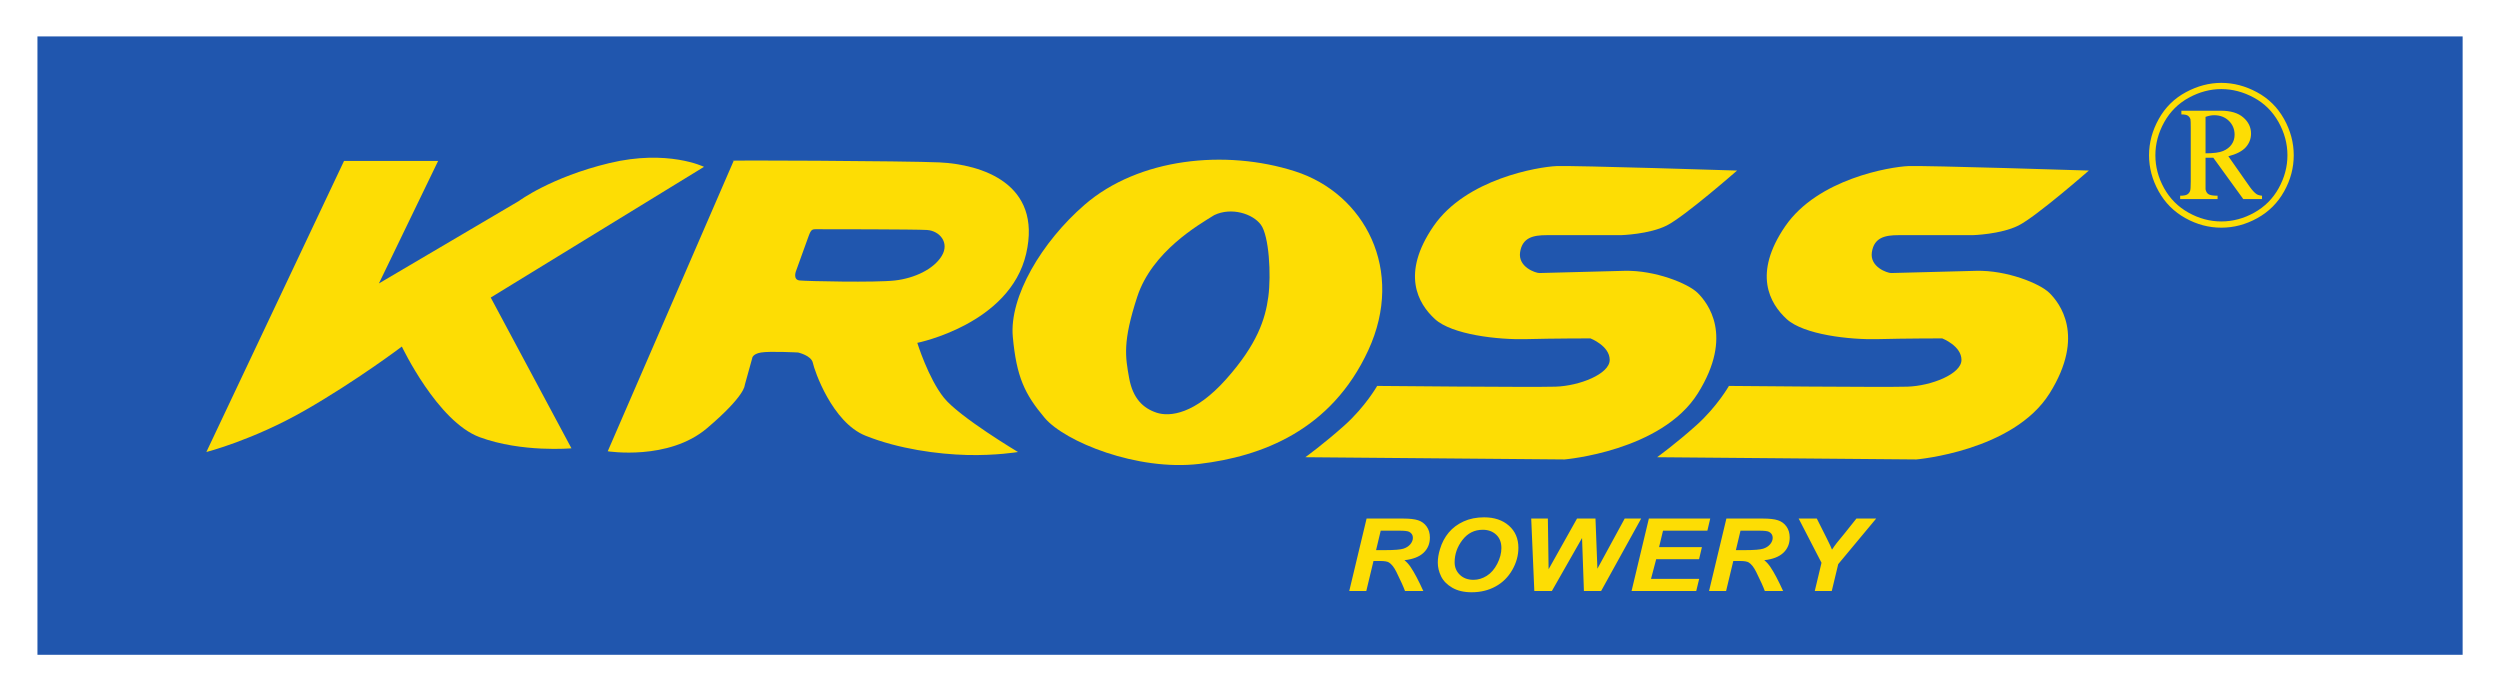
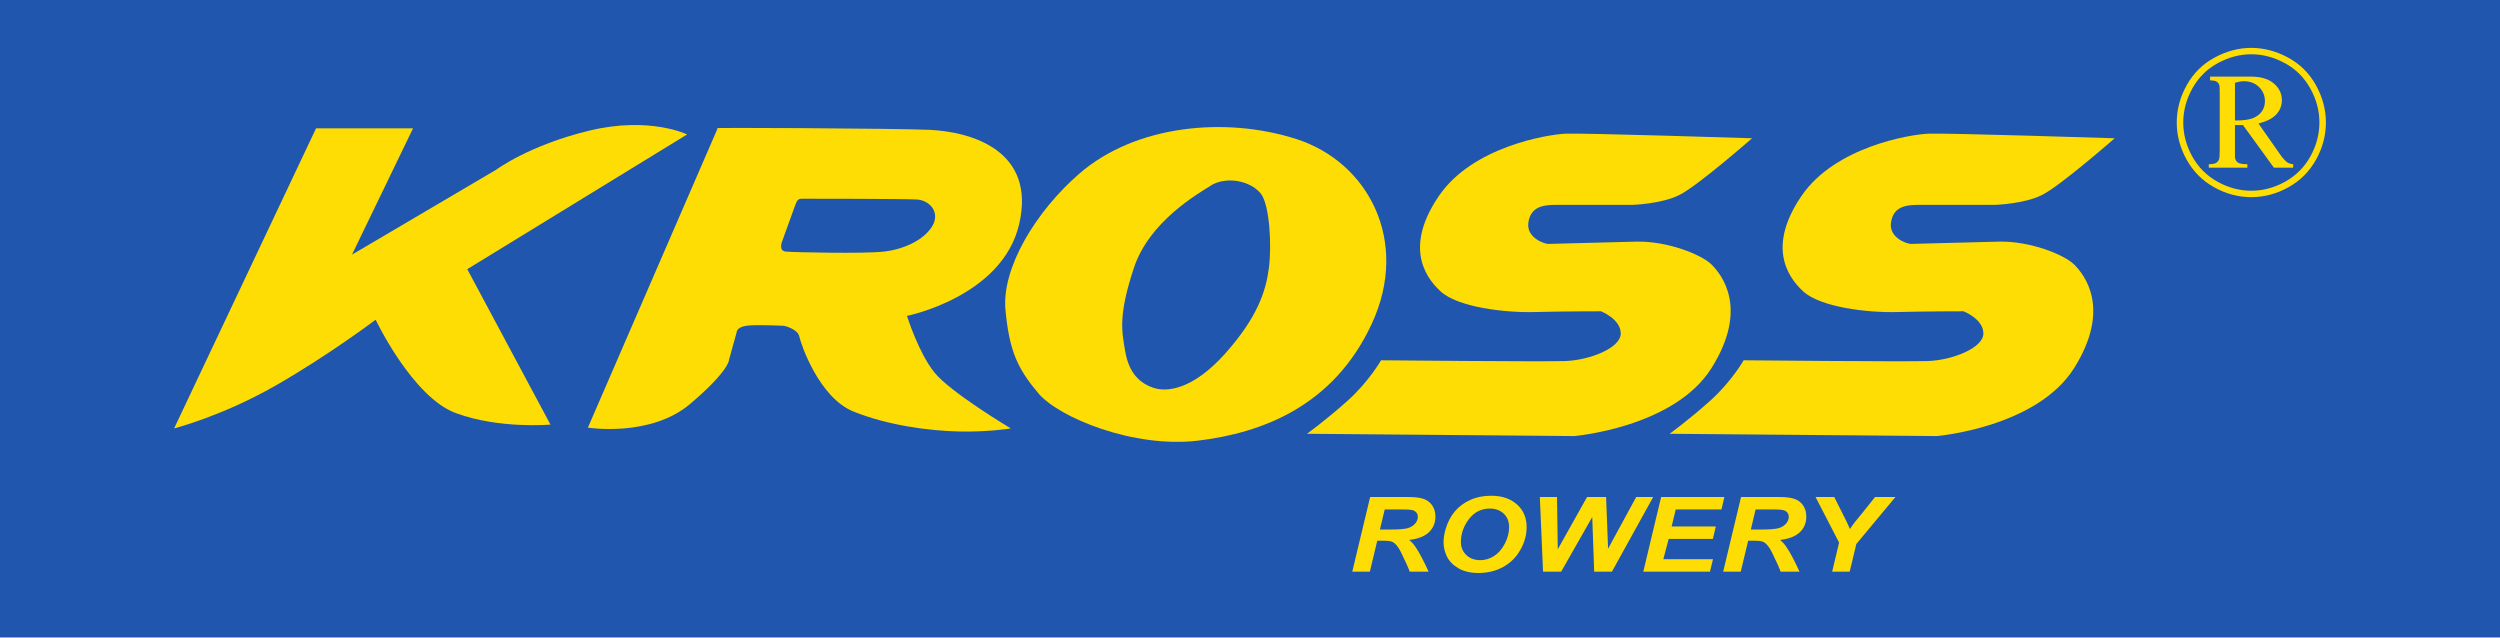
- <svg xmlns="http://www.w3.org/2000/svg" version="1.1" id="svg2" xml:space="preserve" viewBox="7.72 95.11 241.56 66.79">
+ <svg xmlns="http://www.w3.org/2000/svg" version="1.1" id="svg2" xml:space="preserve" viewBox="7.72 95.11 234.331 59.749" width="234.331" height="59.749">
  <defs id="defs6" />
-   <g id="g8" transform="matrix(1.333333,0,0,-1.333333,0,257.008)">
+   <g id="g8" transform="matrix(1.333333,0,0,-1.333333,-3.618546,253.4887)">
    <g id="g10" transform="scale(0.1)">
-       <path d="M 0,1927.56 H 1927.56 V 0 H 0 v 1927.56" style="fill:#ffffff;fill-opacity:1;fill-rule:evenodd;stroke:none" id="path12" />
      <path d="M 85.039,1187.84 H 1842.52 V 739.719 H 85.039 v 448.121 0" style="fill:#2056ae;fill-opacity:1;fill-rule:evenodd;stroke:none" id="path14" />
      <path d="M 375.414,1097.63 H 307.227 L 207.438,886.668 c 0,0 33.808,8.613 71.378,30.137 37.567,21.527 70.301,46.285 70.301,46.285 0,0 25.762,-54.352 56.352,-65.656 30.59,-11.305 66.547,-8.075 66.547,-8.075 l -58.496,109.25 154.558,94.721 c 0,0 -26.297,12.91 -68.691,2.69 -42.395,-10.22 -65.473,-27.45 -65.473,-27.45 l -101.43,-59.74 42.93,88.8 v 0" style="fill:#fddd04;fill-opacity:1;fill-rule:evenodd;stroke:none" id="path16" />
      <path d="M 589.547,1097.63 498.313,887.207 c 0,0 44.007,-6.996 71.914,16.684 27.906,23.679 27.367,31.214 27.367,31.214 l 5.367,19.372 c 0,0 0,3.23 6.441,4.308 6.438,1.074 26.856,0 26.856,0 0,0 9.64,-2.152 10.711,-7.531 1.074,-5.391 13.953,-43.055 38.101,-52.746 24.153,-9.688 52.594,-13.453 73.524,-13.992 20.929,-0.536 37.031,2.152 37.031,2.152 0,0 -42.395,25.293 -53.664,39.289 -11.273,13.992 -19.32,39.82 -19.32,39.82 0,0 67.086,13.45 78.89,64.583 11.801,51.13 -32.652,64.75 -62.793,66.19 -22.109,1.06 -163.804,1.79 -149.191,1.08 z m 61.715,-49.51 c -4.828,0 -5.364,0.54 -7.512,-5.38 -2.148,-5.92 -9.125,-25.29 -9.125,-25.29 0,0 -2.141,-5.92 2.688,-6.46 4.824,-0.54 55.269,-1.62 69.226,0 13.953,1.61 27.906,8.07 33.809,17.76 5.906,9.68 -1.61,18.29 -10.735,18.83 -9.121,0.54 -73.515,0.54 -78.351,0.54 v 0" style="fill:#fddd04;fill-opacity:1;fill-rule:evenodd;stroke:none" id="path18" />
      <path d="m 1003.85,882.898 187.83,-1.613 c 0,0 70.32,5.926 96.61,47.899 26.29,41.972 6.97,65.664 0,72.656 -6.98,6.99 -31.13,16.68 -53.13,16.14 -22,-0.53 -59.04,-1.61 -61.72,-1.61 -2.68,0 -15.56,4.3 -13.96,15.07 1.62,10.76 9.66,12.38 19.32,12.38 9.66,0 53.68,0 53.68,0 0,0 20.39,0.53 33.27,6.99 12.88,6.46 50.98,39.83 50.98,39.83 0,0 -118.07,3.76 -130.94,3.23 -12.89,-0.54 -65.49,-9.15 -89.09,-43.59 -23.62,-34.45 -11.28,-55.975 1.07,-67.28 12.34,-11.297 45.62,-15.066 66.01,-14.527 20.39,0.535 46.69,0.535 46.69,0.535 0,0 13.95,-5.379 13.95,-15.602 0,-10.23 -22,-18.84 -39.17,-19.379 -17.18,-0.539 -129.34,0.539 -129.34,0.539 0,0 -8.59,-15.07 -23.61,-28.523 -15.03,-13.453 -28.45,-23.145 -28.45,-23.145 v 0" style="fill:#fddd04;fill-opacity:1;fill-rule:evenodd;stroke:none" id="path20" />
      <path d="m 1258.77,882.898 187.83,-1.613 c 0,0 70.31,5.926 96.61,47.899 26.29,41.972 6.97,65.664 -0.01,72.656 -6.97,6.99 -31.13,16.68 -53.13,16.14 -22,-0.53 -59.03,-1.61 -61.71,-1.61 -2.69,0 -15.57,4.3 -13.96,15.07 1.61,10.76 9.66,12.38 19.32,12.38 9.66,0 53.67,0 53.67,0 0,0 20.4,0.53 33.27,6.99 12.88,6.46 50.99,39.83 50.99,39.83 0,0 -118.07,3.76 -130.95,3.23 -12.88,-0.54 -65.48,-9.15 -89.09,-43.59 -23.61,-34.45 -11.27,-55.975 1.07,-67.28 12.35,-11.297 45.62,-15.066 66.02,-14.527 20.39,0.535 46.69,0.535 46.69,0.535 0,0 13.95,-5.379 13.95,-15.602 0,-10.23 -22,-18.84 -39.18,-19.379 -17.17,-0.539 -129.34,0.539 -129.34,0.539 0,0 -8.58,-15.07 -23.61,-28.523 -15.02,-13.453 -28.44,-23.145 -28.44,-23.145 v 0" style="fill:#fddd04;fill-opacity:1;fill-rule:evenodd;stroke:none" id="path22" />
      <path d="m 791.867,970.082 c 2.688,-29.062 8.59,-41.434 23.082,-58.66 14.489,-17.223 67.086,-38.746 112.16,-33.363 45.079,5.379 95.531,24.218 122.361,82.339 26.83,58.122 -2.68,113.552 -53.13,129.702 -50.445,16.15 -113.348,9.6 -152.414,-24.22 -31.074,-26.9 -54.742,-66.732 -52.059,-95.798 z m 90.164,29.066 c -10.73,-32.828 -8.586,-43.593 -5.906,-58.664 2.684,-15.07 10.199,-22.066 19.859,-25.296 9.657,-3.227 27.903,-1.075 50.446,24.218 22.539,25.297 28.449,43.594 30.593,59.742 2.145,16.142 0.532,44.122 -5.371,52.202 -5.902,8.07 -21.468,12.92 -33.812,7 -11.27,-7 -45.078,-26.37 -55.809,-59.202 v 0" style="fill:#fddd04;fill-opacity:1;fill-rule:evenodd;stroke:none" id="path24" />
      <path d="m 1048.03,785.961 h -12.35 l 12.56,52.484 h 26.64 c 4.58,0 8.15,-0.414 10.7,-1.234 2.55,-0.828 4.62,-2.332 6.19,-4.531 1.56,-2.188 2.35,-4.852 2.35,-7.981 0,-4.461 -1.53,-8.148 -4.59,-11.047 -3.06,-2.898 -7.68,-4.691 -13.87,-5.39 1.58,-1.231 3.08,-2.875 4.46,-4.903 2.77,-4.105 5.82,-9.91 9.22,-17.398 h -13.27 c -1.07,2.957 -3.15,7.578 -6.26,13.855 -1.69,3.387 -3.49,5.672 -5.41,6.832 -1.17,0.7 -3.22,1.043 -6.13,1.043 h -5.03 z m 7.08,29.609 h 6.55 c 6.64,0 11.04,0.344 13.21,1.039 2.16,0.684 3.87,1.77 5.09,3.25 1.22,1.493 1.83,3.032 1.83,4.653 0,1.922 -0.88,3.351 -2.65,4.304 -1.09,0.575 -3.45,0.852 -7.08,0.852 h -13.58 z m 44.73,-9.019 c 0,3.09 0.55,6.367 1.61,9.801 1.38,4.605 3.5,8.605 6.35,12.003 2.85,3.379 6.46,6.055 10.79,8.028 4.34,1.976 9.27,2.953 14.82,2.953 7.42,0 13.41,-2.012 17.98,-6.047 4.58,-4.035 6.86,-9.387 6.86,-16.031 0,-5.551 -1.48,-10.899 -4.46,-16.086 -2.97,-5.18 -7.01,-9.164 -12.11,-11.949 -5.11,-2.797 -10.88,-4.192 -17.32,-4.192 -5.59,0 -10.29,1.114 -14.08,3.324 -3.79,2.223 -6.47,4.973 -8.07,8.258 -1.57,3.278 -2.37,6.59 -2.37,9.938 z m 12.2,0.211 c 0,-3.61 1.25,-6.625 3.77,-9.063 2.51,-2.429 5.81,-3.648 9.9,-3.648 3.33,0 6.53,0.961 9.6,2.883 3.08,1.918 5.6,4.824 7.62,8.734 1.99,3.902 3,7.703 3,11.406 0,4.129 -1.27,7.367 -3.8,9.715 -2.54,2.356 -5.77,3.531 -9.71,3.531 -6.03,0 -10.92,-2.457 -14.71,-7.382 -3.77,-4.915 -5.67,-10.305 -5.67,-16.176 z m 106.17,-20.801 h -12.48 l -1.35,38.383 -21.86,-38.383 h -12.73 l -2.25,52.484 h 12.07 l 0.53,-36.734 20.59,36.734 h 13.38 l 1.4,-36.343 19.77,36.343 h 11.94 z m 22.05,0 12.54,52.484 h 44.47 l -2.07,-8.777 h -32.14 l -2.86,-11.91 h 31.05 l -2.08,-8.774 h -31.06 l -3.76,-14.25 h 34.91 l -2.13,-8.773 z m 68.51,0 h -12.35 l 12.56,52.484 h 26.64 c 4.58,0 8.16,-0.414 10.7,-1.234 2.56,-0.828 4.63,-2.332 6.19,-4.531 1.56,-2.188 2.35,-4.852 2.35,-7.981 0,-4.461 -1.52,-8.148 -4.59,-11.047 -3.06,-2.898 -7.68,-4.691 -13.86,-5.39 1.57,-1.231 3.07,-2.875 4.45,-4.903 2.77,-4.105 5.82,-9.91 9.22,-17.398 h -13.27 c -1.06,2.957 -3.14,7.578 -6.26,13.855 -1.69,3.387 -3.49,5.672 -5.41,6.832 -1.17,0.7 -3.21,1.043 -6.13,1.043 h -5.03 z m 7.09,29.609 h 6.54 c 6.64,0 11.04,0.344 13.21,1.039 2.16,0.684 3.87,1.77 5.1,3.25 1.22,1.493 1.83,3.032 1.83,4.653 0,1.922 -0.89,3.351 -2.66,4.304 -1.09,0.575 -3.45,0.852 -7.08,0.852 h -13.59 z m 69.49,-29.609 h -12.32 l 4.88,20.445 -16.55,32.039 h 13.15 l 7.44,-14.82 c 1.78,-3.559 2.97,-6.125 3.57,-7.699 1,1.551 2.18,3.199 3.52,4.933 l 5.69,6.954 8.47,10.632 h 14.32 l -27.5,-33.043 -4.67,-19.441 v 0" style="fill:#fddd04;fill-opacity:1;fill-rule:evenodd;stroke:none" id="path26" />
      <path d="m 1667.66,1154.18 c 8.83,0 17.43,-2.25 25.8,-6.77 8.38,-4.5 14.91,-10.96 19.63,-19.37 4.69,-8.42 7.04,-17.18 7.04,-26.33 0,-9.07 -2.3,-17.78 -6.94,-26.12 -4.64,-8.34 -11.1,-14.8 -19.45,-19.43 -8.33,-4.62 -17,-6.92 -26.08,-6.92 -9.05,0 -17.73,2.3 -26.03,6.92 -8.33,4.63 -14.78,11.09 -19.4,19.43 -4.64,8.34 -6.96,17.05 -6.96,26.12 0,9.15 2.35,17.91 7.06,26.33 4.69,8.41 11.25,14.87 19.62,19.37 8.38,4.52 16.96,6.77 25.71,6.77 z m 0,-4.5 c -8.02,0 -15.87,-2.07 -23.48,-6.21 -7.64,-4.14 -13.6,-10.05 -17.89,-17.73 -4.28,-7.69 -6.43,-15.69 -6.43,-24.03 0,-8.28 2.1,-16.22 6.3,-23.82 4.22,-7.6 10.12,-13.52 17.72,-17.76 7.59,-4.25 15.51,-6.37 23.78,-6.37 8.28,0 16.22,2.12 23.84,6.37 7.61,4.24 13.52,10.16 17.73,17.76 4.21,7.6 6.33,15.54 6.33,23.82 0,8.34 -2.15,16.34 -6.43,24.03 -4.29,7.68 -10.24,13.59 -17.89,17.73 -7.63,4.14 -15.48,6.21 -23.58,6.21 z M 1638.7,1134 h 28.53 c 7.14,0 12.59,-1.62 16.32,-4.86 3.76,-3.23 5.63,-7.14 5.63,-11.74 0,-3.74 -1.27,-7.02 -3.81,-9.88 -2.55,-2.83 -6.74,-5 -12.62,-6.54 l 15.46,-22.06 c 1.87,-2.62 3.54,-4.42 5.03,-5.4 0.93,-0.58 2.24,-0.97 3.9,-1.11 v -2.43 h -13.59 l -21.72,29.96 h -5.62 v -22.86 c 0.3,-1.64 1,-2.83 2.12,-3.56 1.11,-0.74 3.3,-1.11 6.6,-1.11 v -2.43 h -27.11 v 2.43 c 2.34,0 4.04,0.27 5.02,0.85 0.98,0.56 1.69,1.39 2.14,2.48 0.36,0.78 0.51,3.08 0.51,6.87 v 38.73 c 0,3.64 -0.08,5.79 -0.2,6.45 -0.36,1.13 -0.99,1.99 -1.9,2.62 -0.9,0.61 -2.47,0.91 -4.69,0.91 z m 17.51,-30.87 c 5.83,0 10.07,0.55 12.76,1.69 2.67,1.13 4.74,2.72 6.16,4.77 1.43,2.05 2.14,4.4 2.14,7 0,3.99 -1.38,7.35 -4.16,10.08 -2.8,2.71 -6.36,4.07 -10.7,4.07 -1.86,0 -3.93,-0.4 -6.2,-1.19 v -26.42 0" style="fill:#fddd04;fill-opacity:1;fill-rule:nonzero;stroke:none" id="path28" />
    </g>
  </g>
</svg>
